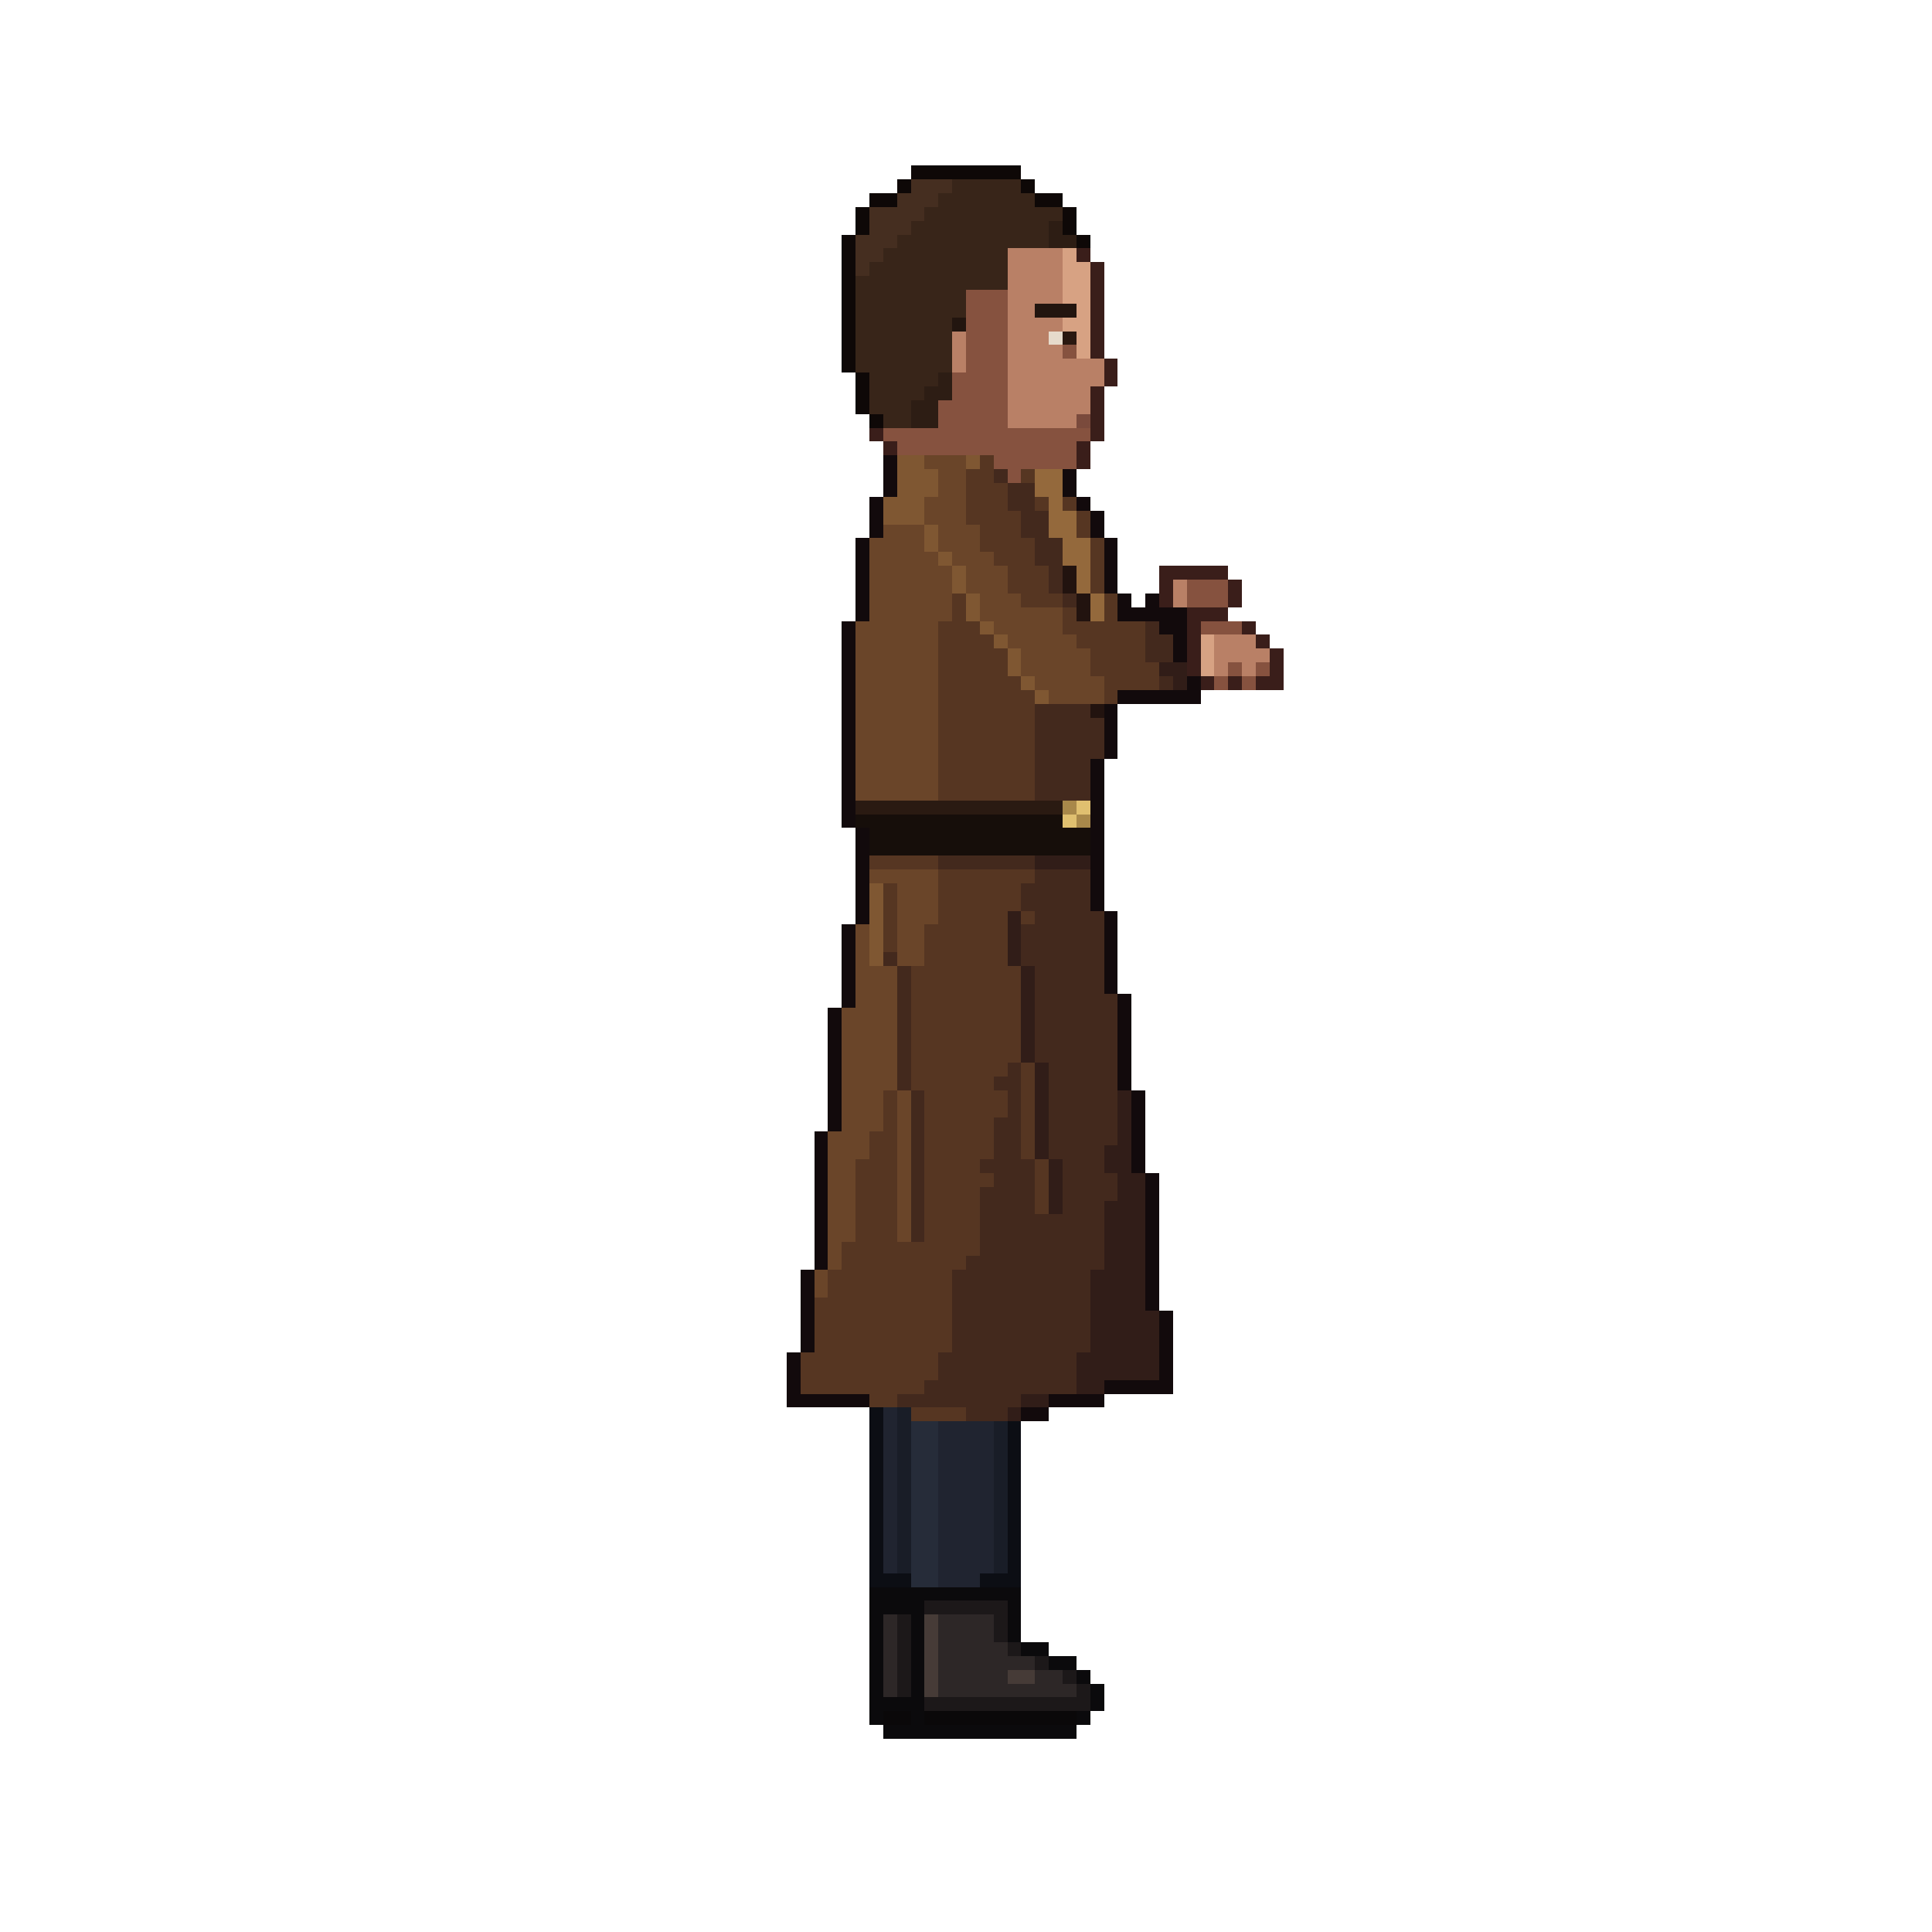
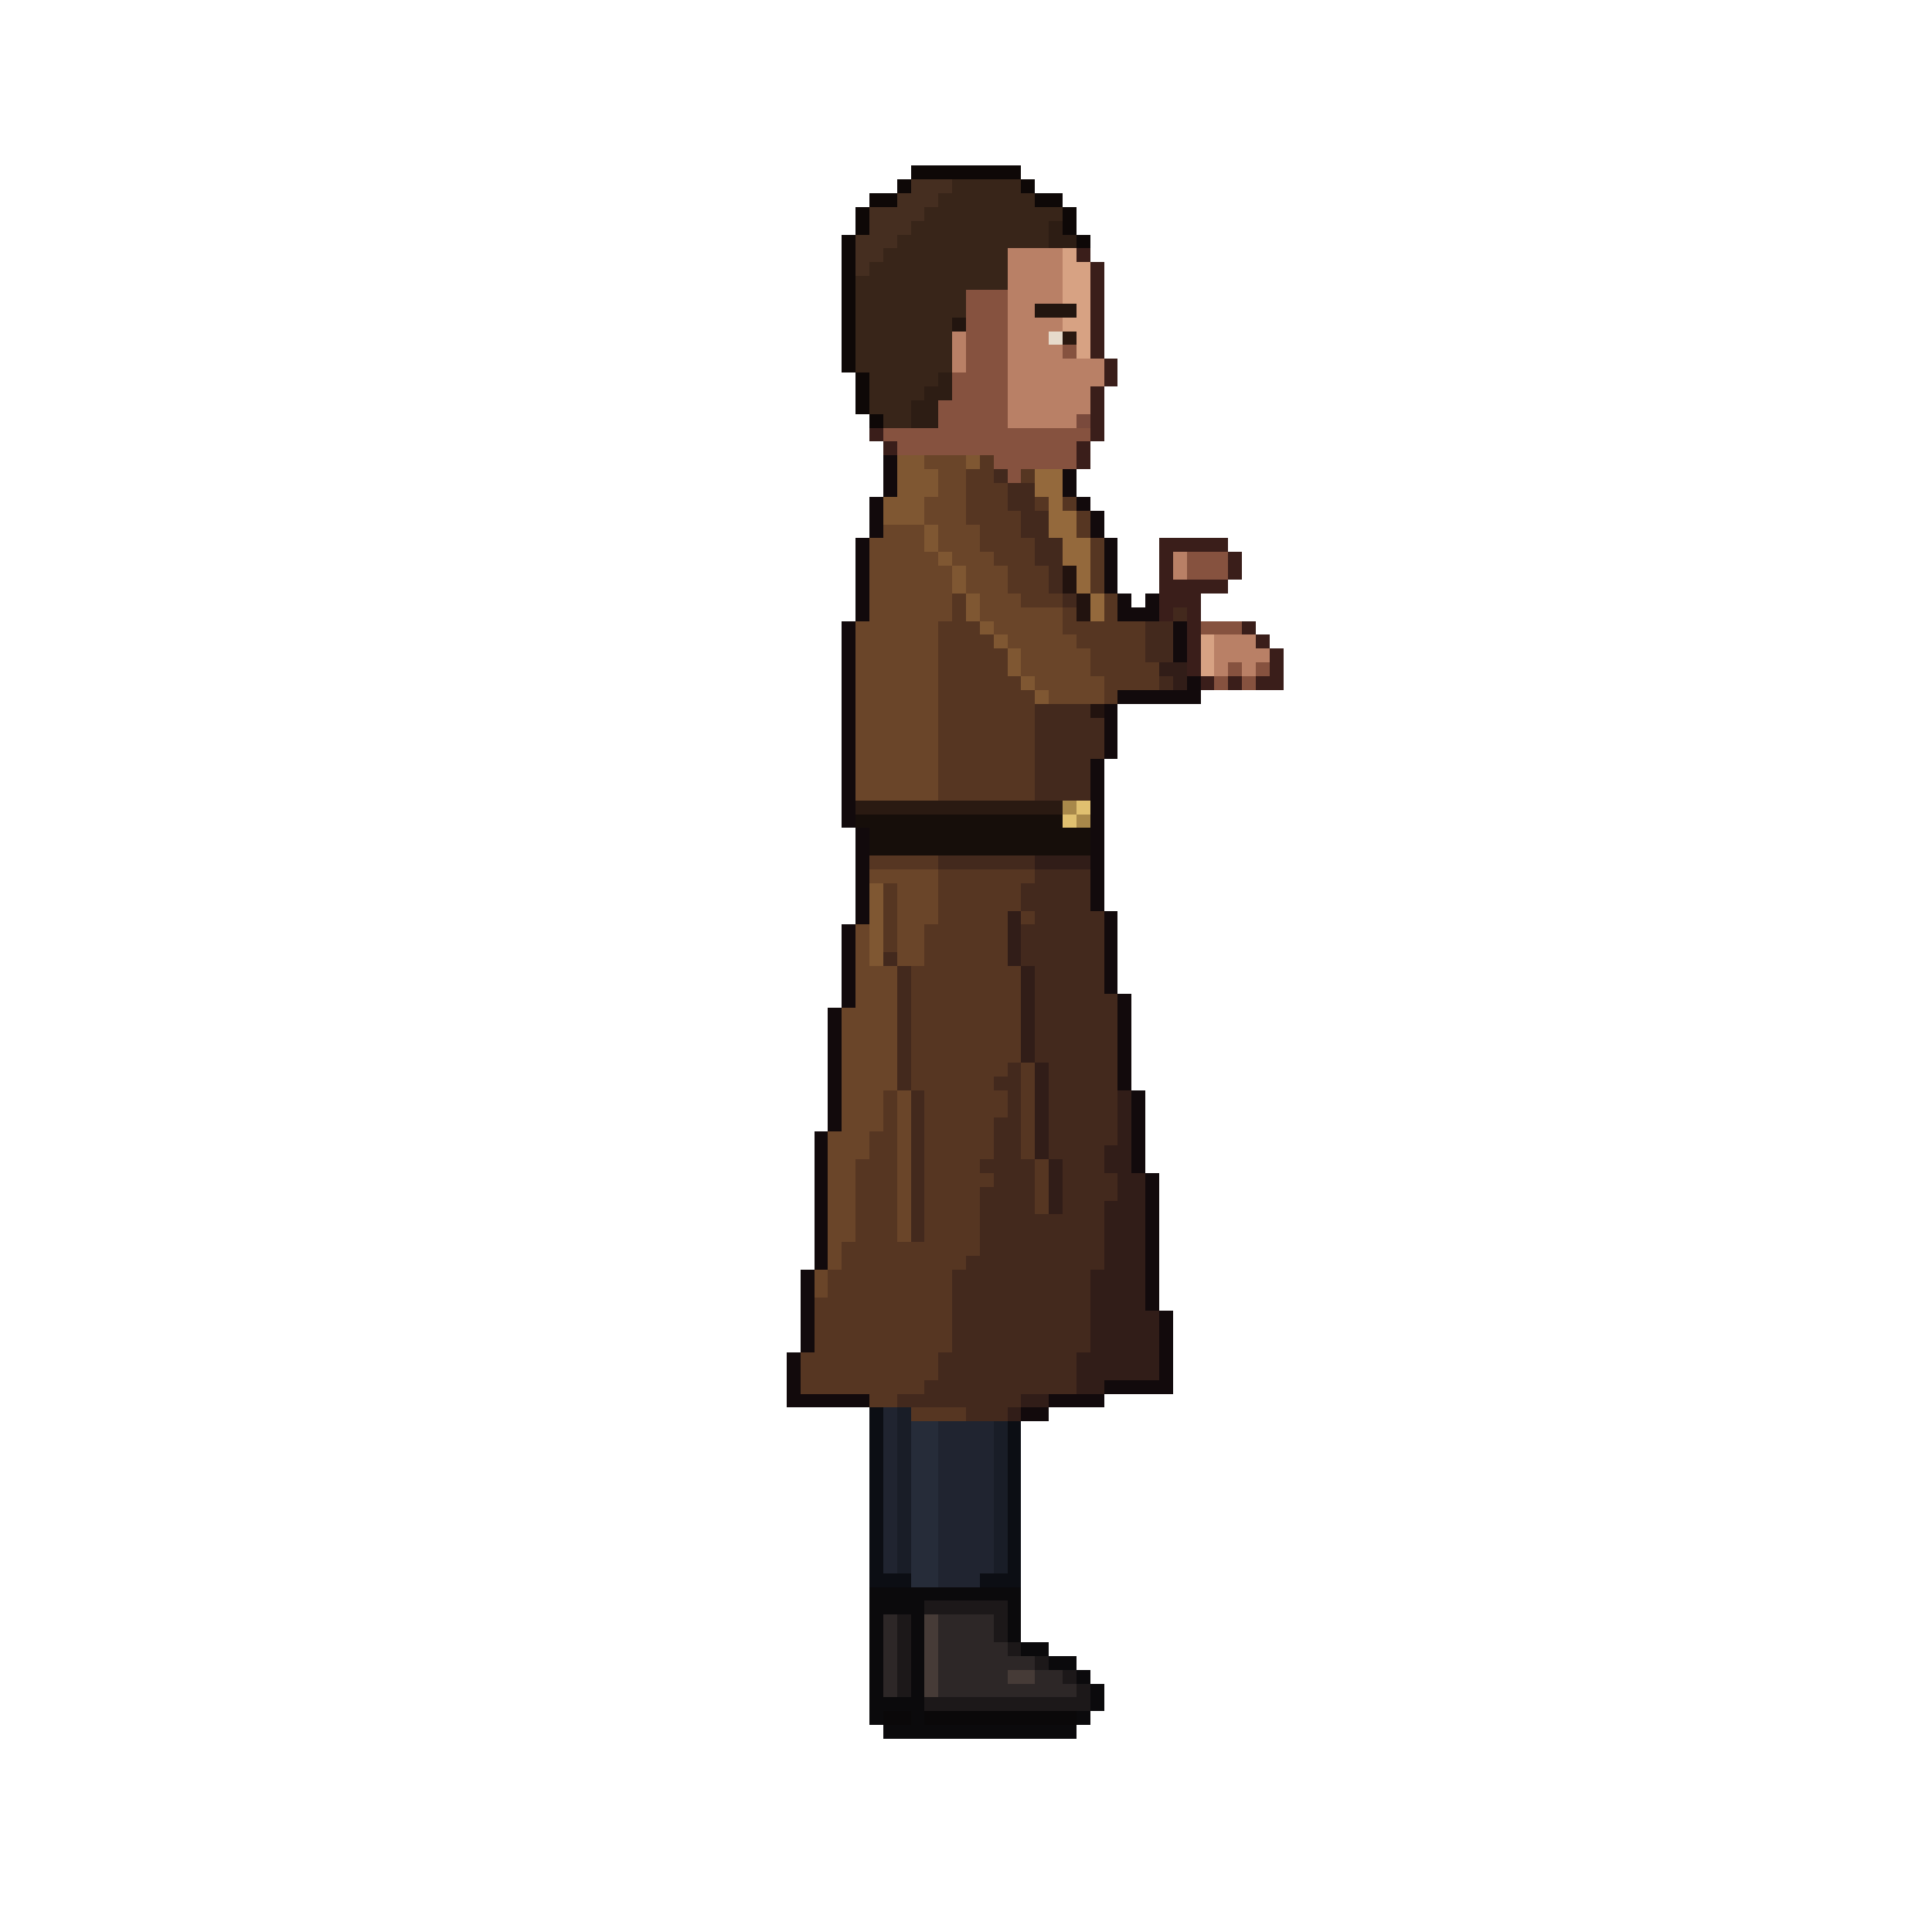
<svg xmlns="http://www.w3.org/2000/svg" viewBox="0 0 140 140" width="560" height="560" shape-rendering="crispEdges">
  <path fill="#202430" d="M64 102h1v1h-1zM64 103h1v1h-1zM68 103h4v1h-4zM64 104h1v1h-1zM68 104h4v1h-4zM64 105h1v1h-1zM68 105h4v1h-4zM64 106h1v1h-1zM68 106h4v1h-4zM64 107h1v1h-1zM68 107h4v1h-4zM64 108h1v1h-1zM68 108h4v1h-4zM64 109h1v1h-1zM68 109h4v1h-4zM64 110h1v1h-1zM68 110h4v1h-4zM64 111h1v1h-1zM68 111h4v1h-4zM64 112h1v1h-1zM68 112h4v1h-4zM64 113h1v1h-1zM68 113h4v1h-4zM68 114h3v1h-3z" />
  <path fill="#262c39" d="M66 103h2v1h-2zM66 104h2v1h-2zM66 105h2v1h-2zM66 106h2v1h-2zM66 107h2v1h-2zM66 108h2v1h-2zM66 109h2v1h-2zM66 110h2v1h-2zM66 111h2v1h-2zM66 112h2v1h-2zM66 113h2v1h-2zM66 114h2v1h-2z" />
  <path fill="#191d27" d="M65 102h1v1h-1zM65 103h1v1h-1zM72 103h1v1h-1zM65 104h1v1h-1zM72 104h1v1h-1zM65 105h1v1h-1zM72 105h1v1h-1zM65 106h1v1h-1zM72 106h1v1h-1zM65 107h1v1h-1zM72 107h1v1h-1zM65 108h1v1h-1zM72 108h1v1h-1zM65 109h1v1h-1zM72 109h1v1h-1zM65 110h1v1h-1zM72 110h1v1h-1zM65 111h1v1h-1zM72 111h1v1h-1zM65 112h1v1h-1zM72 112h1v1h-1zM65 113h1v1h-1zM72 113h1v1h-1z" />
  <path fill="#563622" d="M71 33h1v1h-1zM70 34h2v1h-2zM74 34h1v1h-1zM70 35h3v1h-3zM70 36h3v1h-3zM75 36h1v1h-1zM77 36h1v1h-1zM70 37h4v1h-4zM78 37h1v1h-1zM71 38h3v1h-3zM78 38h1v1h-1zM71 39h4v1h-4zM79 39h1v1h-1zM72 40h3v1h-3zM79 40h1v1h-1zM73 41h3v1h-3zM79 41h1v1h-1zM73 42h3v1h-3zM79 42h1v1h-1zM69 43h1v1h-1zM74 43h3v1h-3zM80 43h1v1h-1zM69 44h1v1h-1zM77 44h1v1h-1zM80 44h1v1h-1zM68 45h3v1h-3zM77 45h6v1h-6zM68 46h4v1h-4zM78 46h5v1h-5zM68 47h5v1h-5zM79 47h4v1h-4zM68 48h5v1h-5zM79 48h5v1h-5zM68 49h6v1h-6zM80 49h4v1h-4zM68 50h7v1h-7zM80 50h1v1h-1zM68 51h7v1h-7zM68 52h7v1h-7zM68 53h7v1h-7zM68 54h7v1h-7zM68 55h7v1h-7zM68 56h7v1h-7zM68 57h7v1h-7zM63 62h5v1h-5zM68 63h7v1h-7zM64 64h1v1h-1zM68 64h6v1h-6zM64 65h1v1h-1zM68 65h6v1h-6zM64 66h1v1h-1zM68 66h5v1h-5zM74 66h1v1h-1zM64 67h1v1h-1zM67 67h6v1h-6zM64 68h1v1h-1zM67 68h6v1h-6zM67 69h6v1h-6zM66 70h8v1h-8zM66 71h8v1h-8zM66 72h8v1h-8zM66 73h8v1h-8zM66 74h8v1h-8zM66 75h8v1h-8zM66 76h8v1h-8zM66 77h7v1h-7zM74 77h1v1h-1zM66 78h6v1h-6zM74 78h1v1h-1zM64 79h1v1h-1zM67 79h6v1h-6zM74 79h1v1h-1zM64 80h1v1h-1zM67 80h6v1h-6zM74 80h1v1h-1zM64 81h1v1h-1zM67 81h5v1h-5zM74 81h1v1h-1zM63 82h2v1h-2zM67 82h5v1h-5zM74 82h1v1h-1zM63 83h2v1h-2zM67 83h5v1h-5zM74 83h1v1h-1zM62 84h3v1h-3zM67 84h4v1h-4zM75 84h1v1h-1zM62 85h3v1h-3zM67 85h5v1h-5zM75 85h1v1h-1zM62 86h3v1h-3zM67 86h4v1h-4zM75 86h1v1h-1zM62 87h3v1h-3zM67 87h4v1h-4zM75 87h1v1h-1zM62 88h3v1h-3zM67 88h4v1h-4zM62 89h3v1h-3zM67 89h4v1h-4zM61 90h10v1h-10zM61 91h9v1h-9zM60 92h9v1h-9zM60 93h9v1h-9zM59 94h10v1h-10zM59 95h10v1h-10zM59 96h10v1h-10zM59 97h10v1h-10zM58 98h10v1h-10zM58 99h10v1h-10zM58 100h9v1h-9zM63 101h2v1h-2zM66 102h4v1h-4z" />
  <path fill="#0c0e14" d="M63 102h1v1h-1zM63 103h1v1h-1zM73 103h1v1h-1zM63 104h1v1h-1zM73 104h1v1h-1zM63 105h1v1h-1zM73 105h1v1h-1zM63 106h1v1h-1zM73 106h1v1h-1zM63 107h1v1h-1zM73 107h1v1h-1zM63 108h1v1h-1zM73 108h1v1h-1zM63 109h1v1h-1zM73 109h1v1h-1zM63 110h1v1h-1zM73 110h1v1h-1zM63 111h1v1h-1zM73 111h1v1h-1zM63 112h1v1h-1zM73 112h1v1h-1zM63 113h1v1h-1zM73 113h1v1h-1zM63 114h3v1h-3zM71 114h3v1h-3z" />
-   <path fill="#43291d" d="M72 34h1v1h-1zM73 35h2v1h-2zM73 36h2v1h-2zM74 37h2v1h-2zM74 38h2v1h-2zM75 39h2v1h-2zM75 40h2v1h-2zM76 41h1v1h-1zM76 42h1v1h-1zM77 43h1v1h-1zM83 45h1v1h-1zM83 46h2v1h-2zM83 47h2v1h-2zM84 49h1v1h-1zM75 51h4v1h-4zM75 52h5v1h-5zM75 53h5v1h-5zM75 54h5v1h-5zM75 55h4v1h-4zM75 56h4v1h-4zM75 57h4v1h-4zM68 62h7v1h-7zM75 63h4v1h-4zM74 64h5v1h-5zM74 65h5v1h-5zM75 66h5v1h-5zM74 67h6v1h-6zM74 68h6v1h-6zM64 69h1v1h-1zM74 69h6v1h-6zM65 70h1v1h-1zM75 70h5v1h-5zM65 71h1v1h-1zM75 71h5v1h-5zM65 72h1v1h-1zM75 72h6v1h-6zM65 73h1v1h-1zM75 73h6v1h-6zM65 74h1v1h-1zM75 74h6v1h-6zM65 75h1v1h-1zM75 75h6v1h-6zM65 76h1v1h-1zM75 76h6v1h-6zM65 77h1v1h-1zM73 77h1v1h-1zM76 77h5v1h-5zM65 78h1v1h-1zM72 78h2v1h-2zM76 78h5v1h-5zM66 79h1v1h-1zM73 79h1v1h-1zM76 79h5v1h-5zM66 80h1v1h-1zM73 80h1v1h-1zM76 80h5v1h-5zM66 81h1v1h-1zM72 81h2v1h-2zM76 81h5v1h-5zM66 82h1v1h-1zM72 82h2v1h-2zM76 82h5v1h-5zM66 83h1v1h-1zM72 83h2v1h-2zM76 83h4v1h-4zM66 84h1v1h-1zM71 84h4v1h-4zM77 84h3v1h-3zM66 85h1v1h-1zM72 85h3v1h-3zM77 85h4v1h-4zM66 86h1v1h-1zM71 86h4v1h-4zM77 86h4v1h-4zM66 87h1v1h-1zM71 87h4v1h-4zM77 87h3v1h-3zM66 88h1v1h-1zM71 88h9v1h-9zM66 89h1v1h-1zM71 89h9v1h-9zM71 90h9v1h-9zM70 91h10v1h-10zM69 92h10v1h-10zM69 93h10v1h-10zM69 94h10v1h-10zM69 95h10v1h-10zM69 96h10v1h-10zM69 97h10v1h-10zM68 98h10v1h-10zM68 99h10v1h-10zM67 100h11v1h-11zM65 101h9v1h-9zM70 102h3v1h-3z" />
+   <path fill="#43291d" d="M72 34h1v1h-1zM73 35h2v1h-2zM73 36h2v1h-2zM74 37h2v1h-2zM74 38h2v1h-2zM75 39h2v1h-2zM75 40h2v1h-2zM76 41h1v1h-1zM76 42h1v1h-1zM77 43h1v1h-1zM85 44h1v1h-1zM83 45h2v1h-2zM83 46h2v1h-2zM83 47h2v1h-2zM84 49h1v1h-1zM75 51h4v1h-4zM75 52h5v1h-5zM75 53h5v1h-5zM75 54h5v1h-5zM75 55h4v1h-4zM75 56h4v1h-4zM75 57h4v1h-4zM68 62h7v1h-7zM75 63h4v1h-4zM74 64h5v1h-5zM74 65h5v1h-5zM75 66h5v1h-5zM74 67h6v1h-6zM74 68h6v1h-6zM64 69h1v1h-1zM74 69h6v1h-6zM65 70h1v1h-1zM75 70h5v1h-5zM65 71h1v1h-1zM75 71h5v1h-5zM65 72h1v1h-1zM75 72h6v1h-6zM65 73h1v1h-1zM75 73h6v1h-6zM65 74h1v1h-1zM75 74h6v1h-6zM65 75h1v1h-1zM75 75h6v1h-6zM65 76h1v1h-1zM75 76h6v1h-6zM65 77h1v1h-1zM73 77h1v1h-1zM76 77h5v1h-5zM65 78h1v1h-1zM72 78h2v1h-2zM76 78h5v1h-5zM66 79h1v1h-1zM73 79h1v1h-1zM76 79h5v1h-5zM66 80h1v1h-1zM73 80h1v1h-1zM76 80h5v1h-5zM66 81h1v1h-1zM72 81h2v1h-2zM76 81h5v1h-5zM66 82h1v1h-1zM72 82h2v1h-2zM76 82h5v1h-5zM66 83h1v1h-1zM72 83h2v1h-2zM76 83h4v1h-4zM66 84h1v1h-1zM71 84h4v1h-4zM77 84h3v1h-3zM66 85h1v1h-1zM72 85h3v1h-3zM77 85h4v1h-4zM66 86h1v1h-1zM71 86h4v1h-4zM77 86h4v1h-4zM66 87h1v1h-1zM71 87h4v1h-4zM77 87h3v1h-3zM66 88h1v1h-1zM71 88h9v1h-9zM66 89h1v1h-1zM71 89h9v1h-9zM71 90h9v1h-9zM70 91h10v1h-10zM69 92h10v1h-10zM69 93h10v1h-10zM69 94h10v1h-10zM69 95h10v1h-10zM69 96h10v1h-10zM69 97h10v1h-10zM68 98h10v1h-10zM68 99h10v1h-10zM67 100h11v1h-11zM65 101h9v1h-9zM70 102h3v1h-3z" />
  <path fill="#0b0a0c" d="M63 115h11v1h-11zM63 116h4v1h-4zM73 116h1v1h-1zM63 117h1v1h-1zM66 117h1v1h-1zM73 117h1v1h-1zM63 118h1v1h-1zM66 118h1v1h-1zM73 118h1v1h-1zM63 119h1v1h-1zM66 119h1v1h-1zM74 119h2v1h-2zM63 120h1v1h-1zM66 120h1v1h-1zM76 120h2v1h-2zM63 121h1v1h-1zM66 121h1v1h-1zM78 121h1v1h-1zM63 122h1v1h-1zM66 122h1v1h-1zM79 122h1v1h-1zM63 123h4v1h-4zM79 123h1v1h-1zM63 124h1v1h-1zM66 124h1v1h-1zM78 124h1v1h-1zM64 125h14v1h-14z" />
  <path fill="#1c1819" d="M67 116h6v1h-6zM65 117h1v1h-1zM72 117h1v1h-1zM65 118h1v1h-1zM72 118h1v1h-1zM65 119h1v1h-1zM73 119h1v1h-1zM65 120h1v1h-1zM75 120h1v1h-1zM65 121h1v1h-1zM77 121h1v1h-1zM65 122h1v1h-1zM78 122h1v1h-1zM67 123h12v1h-12z" />
  <path fill="#2d2727" d="M64 117h1v1h-1zM68 117h4v1h-4zM64 118h1v1h-1zM68 118h4v1h-4zM64 119h1v1h-1zM68 119h5v1h-5zM64 120h1v1h-1zM68 120h7v1h-7zM64 121h1v1h-1zM68 121h5v1h-5zM75 121h2v1h-2zM64 122h1v1h-1zM68 122h10v1h-10z" />
  <path fill="#463b37" d="M67 117h1v1h-1zM67 118h1v1h-1zM67 119h1v1h-1zM67 120h1v1h-1zM67 121h1v1h-1zM73 121h2v1h-2zM67 122h1v1h-1z" />
  <path fill="#0a0809" d="M64 124h2v1h-2zM67 124h11v1h-11z" />
  <path fill="#311d18" d="M84 48h2v1h-2zM85 49h1v1h-1zM75 62h4v1h-4zM73 66h1v1h-1zM73 67h1v1h-1zM73 68h1v1h-1zM73 69h1v1h-1zM74 70h1v1h-1zM74 71h1v1h-1zM74 72h1v1h-1zM74 73h1v1h-1zM74 74h1v1h-1zM74 75h1v1h-1zM74 76h1v1h-1zM75 77h1v1h-1zM75 78h1v1h-1zM75 79h1v1h-1zM81 79h1v1h-1zM75 80h1v1h-1zM81 80h1v1h-1zM75 81h1v1h-1zM81 81h1v1h-1zM75 82h1v1h-1zM81 82h1v1h-1zM75 83h1v1h-1zM80 83h2v1h-2zM76 84h1v1h-1zM80 84h2v1h-2zM76 85h1v1h-1zM81 85h2v1h-2zM76 86h1v1h-1zM81 86h2v1h-2zM76 87h1v1h-1zM80 87h3v1h-3zM80 88h3v1h-3zM80 89h3v1h-3zM80 90h3v1h-3zM80 91h3v1h-3zM79 92h4v1h-4zM79 93h4v1h-4zM79 94h4v1h-4zM79 95h5v1h-5zM79 96h5v1h-5zM79 97h5v1h-5zM78 98h6v1h-6zM78 99h6v1h-6zM78 100h2v1h-2zM74 101h2v1h-2zM73 102h1v1h-1z" />
  <path fill="#160e0a" d="M62 59h15v1h-15zM63 60h16v1h-16zM63 61h16v1h-16z" />
-   <path fill="#120a0c" d="M64 33h1v1h-1zM64 34h1v1h-1zM77 34h1v1h-1zM64 35h1v1h-1zM77 35h1v1h-1zM63 36h1v1h-1zM78 36h1v1h-1zM63 37h1v1h-1zM79 37h1v1h-1zM63 38h1v1h-1zM79 38h1v1h-1zM62 39h1v1h-1zM80 39h1v1h-1zM62 40h1v1h-1zM80 40h1v1h-1zM62 41h1v1h-1zM80 41h1v1h-1zM62 42h1v1h-1zM80 42h1v1h-1zM62 43h1v1h-1zM81 43h1v1h-1zM83 43h1v1h-1zM62 44h1v1h-1zM81 44h5v1h-5zM61 45h1v1h-1zM84 45h2v1h-2zM61 46h1v1h-1zM85 46h1v1h-1zM61 47h1v1h-1zM85 47h1v1h-1zM61 48h1v1h-1zM61 49h1v1h-1zM86 49h1v1h-1zM61 50h1v1h-1zM81 50h6v1h-6zM61 51h1v1h-1zM80 51h1v1h-1zM61 52h1v1h-1zM80 52h1v1h-1zM61 53h1v1h-1zM80 53h1v1h-1zM61 54h1v1h-1zM80 54h1v1h-1zM61 55h1v1h-1zM79 55h1v1h-1zM61 56h1v1h-1zM79 56h1v1h-1zM61 57h1v1h-1zM79 57h1v1h-1zM61 58h1v1h-1zM79 58h1v1h-1zM61 59h1v1h-1zM79 59h1v1h-1zM62 60h1v1h-1zM79 60h1v1h-1zM62 61h1v1h-1zM79 61h1v1h-1zM62 62h1v1h-1zM79 62h1v1h-1zM62 63h1v1h-1zM79 63h1v1h-1zM62 64h1v1h-1zM79 64h1v1h-1zM62 65h1v1h-1zM79 65h1v1h-1zM62 66h1v1h-1zM80 66h1v1h-1zM61 67h1v1h-1zM80 67h1v1h-1zM61 68h1v1h-1zM80 68h1v1h-1zM61 69h1v1h-1zM80 69h1v1h-1zM61 70h1v1h-1zM80 70h1v1h-1zM61 71h1v1h-1zM80 71h1v1h-1zM61 72h1v1h-1zM81 72h1v1h-1zM60 73h1v1h-1zM81 73h1v1h-1zM60 74h1v1h-1zM81 74h1v1h-1zM60 75h1v1h-1zM81 75h1v1h-1zM60 76h1v1h-1zM81 76h1v1h-1zM60 77h1v1h-1zM81 77h1v1h-1zM60 78h1v1h-1zM81 78h1v1h-1zM60 79h1v1h-1zM82 79h1v1h-1zM60 80h1v1h-1zM82 80h1v1h-1zM60 81h1v1h-1zM82 81h1v1h-1zM59 82h1v1h-1zM82 82h1v1h-1zM59 83h1v1h-1zM82 83h1v1h-1zM59 84h1v1h-1zM82 84h1v1h-1zM59 85h1v1h-1zM83 85h1v1h-1zM59 86h1v1h-1zM83 86h1v1h-1zM59 87h1v1h-1zM83 87h1v1h-1zM59 88h1v1h-1zM83 88h1v1h-1zM59 89h1v1h-1zM83 89h1v1h-1zM59 90h1v1h-1zM83 90h1v1h-1zM59 91h1v1h-1zM83 91h1v1h-1zM58 92h1v1h-1zM83 92h1v1h-1zM58 93h1v1h-1zM83 93h1v1h-1zM58 94h1v1h-1zM83 94h1v1h-1zM58 95h1v1h-1zM84 95h1v1h-1zM58 96h1v1h-1zM84 96h1v1h-1zM58 97h1v1h-1zM84 97h1v1h-1zM57 98h1v1h-1zM84 98h1v1h-1zM57 99h1v1h-1zM84 99h1v1h-1zM57 100h1v1h-1zM80 100h5v1h-5zM57 101h6v1h-6zM76 101h4v1h-4zM74 102h2v1h-2z" />
+   <path fill="#120a0c" d="M64 33h1v1h-1zM64 34h1v1h-1zM77 34h1v1h-1zM64 35h1v1h-1zM77 35h1v1h-1zM63 36h1v1h-1zM78 36h1v1h-1zM63 37h1v1h-1zM79 37h1v1h-1zM63 38h1v1h-1zM79 38h1v1h-1zM62 39h1v1h-1zM80 39h1v1h-1zM62 40h1v1h-1zM80 40h1v1h-1zM62 41h1v1h-1zM80 41h1v1h-1zM62 42h1v1h-1zM80 42h1v1h-1zM62 43h1v1h-1zM81 43h1v1h-1zM83 43h1v1h-1zM62 44h1v1h-1zM81 44h3v1h-3zM61 45h1v1h-1zM85 45h1v1h-1zM61 46h1v1h-1zM85 46h1v1h-1zM61 47h1v1h-1zM85 47h1v1h-1zM61 48h1v1h-1zM61 49h1v1h-1zM86 49h1v1h-1zM61 50h1v1h-1zM81 50h6v1h-6zM61 51h1v1h-1zM80 51h1v1h-1zM61 52h1v1h-1zM80 52h1v1h-1zM61 53h1v1h-1zM80 53h1v1h-1zM61 54h1v1h-1zM80 54h1v1h-1zM61 55h1v1h-1zM79 55h1v1h-1zM61 56h1v1h-1zM79 56h1v1h-1zM61 57h1v1h-1zM79 57h1v1h-1zM61 58h1v1h-1zM79 58h1v1h-1zM61 59h1v1h-1zM79 59h1v1h-1zM62 60h1v1h-1zM79 60h1v1h-1zM62 61h1v1h-1zM79 61h1v1h-1zM62 62h1v1h-1zM79 62h1v1h-1zM62 63h1v1h-1zM79 63h1v1h-1zM62 64h1v1h-1zM79 64h1v1h-1zM62 65h1v1h-1zM79 65h1v1h-1zM62 66h1v1h-1zM80 66h1v1h-1zM61 67h1v1h-1zM80 67h1v1h-1zM61 68h1v1h-1zM80 68h1v1h-1zM61 69h1v1h-1zM80 69h1v1h-1zM61 70h1v1h-1zM80 70h1v1h-1zM61 71h1v1h-1zM80 71h1v1h-1zM61 72h1v1h-1zM81 72h1v1h-1zM60 73h1v1h-1zM81 73h1v1h-1zM60 74h1v1h-1zM81 74h1v1h-1zM60 75h1v1h-1zM81 75h1v1h-1zM60 76h1v1h-1zM81 76h1v1h-1zM60 77h1v1h-1zM81 77h1v1h-1zM60 78h1v1h-1zM81 78h1v1h-1zM60 79h1v1h-1zM82 79h1v1h-1zM60 80h1v1h-1zM82 80h1v1h-1zM60 81h1v1h-1zM82 81h1v1h-1zM59 82h1v1h-1zM82 82h1v1h-1zM59 83h1v1h-1zM82 83h1v1h-1zM59 84h1v1h-1zM82 84h1v1h-1zM59 85h1v1h-1zM83 85h1v1h-1zM59 86h1v1h-1zM83 86h1v1h-1zM59 87h1v1h-1zM83 87h1v1h-1zM59 88h1v1h-1zM83 88h1v1h-1zM59 89h1v1h-1zM83 89h1v1h-1zM59 90h1v1h-1zM83 90h1v1h-1zM59 91h1v1h-1zM83 91h1v1h-1zM58 92h1v1h-1zM83 92h1v1h-1zM58 93h1v1h-1zM83 93h1v1h-1zM58 94h1v1h-1zM83 94h1v1h-1zM58 95h1v1h-1zM84 95h1v1h-1zM58 96h1v1h-1zM84 96h1v1h-1zM58 97h1v1h-1zM84 97h1v1h-1zM57 98h1v1h-1zM84 98h1v1h-1zM57 99h1v1h-1zM84 99h1v1h-1zM57 100h1v1h-1zM80 100h5v1h-5zM57 101h6v1h-6zM76 101h4v1h-4zM74 102h2v1h-2z" />
  <path fill="#94693c" d="M75 34h2v1h-2zM75 35h2v1h-2zM76 36h1v1h-1zM76 37h2v1h-2zM76 38h2v1h-2zM77 39h2v1h-2zM77 40h2v1h-2zM78 41h1v1h-1zM78 42h1v1h-1zM79 43h1v1h-1zM79 44h1v1h-1z" />
  <path fill="#6a4529" d="M67 33h3v1h-3zM68 34h2v1h-2zM68 35h2v1h-2zM67 36h3v1h-3zM67 37h3v1h-3zM64 38h3v1h-3zM68 38h3v1h-3zM63 39h4v1h-4zM68 39h3v1h-3zM63 40h5v1h-5zM69 40h3v1h-3zM63 41h6v1h-6zM70 41h3v1h-3zM63 42h6v1h-6zM70 42h3v1h-3zM63 43h6v1h-6zM71 43h3v1h-3zM63 44h6v1h-6zM71 44h6v1h-6zM62 45h6v1h-6zM72 45h5v1h-5zM62 46h6v1h-6zM73 46h5v1h-5zM62 47h6v1h-6zM74 47h5v1h-5zM62 48h6v1h-6zM74 48h5v1h-5zM62 49h6v1h-6zM75 49h5v1h-5zM62 50h6v1h-6zM76 50h4v1h-4zM62 51h6v1h-6zM62 52h6v1h-6zM62 53h6v1h-6zM62 54h6v1h-6zM62 55h6v1h-6zM62 56h6v1h-6zM62 57h6v1h-6zM63 63h5v1h-5zM65 64h3v1h-3zM65 65h3v1h-3zM65 66h3v1h-3zM62 67h1v1h-1zM65 67h2v1h-2zM62 68h1v1h-1zM65 68h2v1h-2zM62 69h1v1h-1zM65 69h2v1h-2zM62 70h3v1h-3zM62 71h3v1h-3zM62 72h3v1h-3zM61 73h4v1h-4zM61 74h4v1h-4zM61 75h4v1h-4zM61 76h4v1h-4zM61 77h4v1h-4zM61 78h4v1h-4zM61 79h3v1h-3zM65 79h1v1h-1zM61 80h3v1h-3zM65 80h1v1h-1zM61 81h3v1h-3zM65 81h1v1h-1zM60 82h3v1h-3zM65 82h1v1h-1zM60 83h3v1h-3zM65 83h1v1h-1zM60 84h2v1h-2zM65 84h1v1h-1zM60 85h2v1h-2zM65 85h1v1h-1zM60 86h2v1h-2zM65 86h1v1h-1zM60 87h2v1h-2zM65 87h1v1h-1zM60 88h2v1h-2zM65 88h1v1h-1zM60 89h2v1h-2zM65 89h1v1h-1zM60 90h1v1h-1zM60 91h1v1h-1zM59 92h1v1h-1zM59 93h1v1h-1z" />
  <path fill="#e0c070" d="M78 58h1v1h-1zM77 59h1v1h-1z" />
-   <path fill="#86523f" d="M70 21h3v1h-3zM70 22h3v1h-3zM70 23h3v1h-3zM70 24h3v1h-3zM70 25h3v1h-3zM77 25h1v1h-1zM70 26h3v1h-3zM69 27h4v1h-4zM69 28h4v1h-4zM68 29h5v1h-5zM68 30h5v1h-5zM64 31h15v1h-15zM65 32h13v1h-13zM72 33h6v1h-6zM73 34h1v1h-1zM86 42h3v1h-3zM86 43h3v1h-3zM87 45h3v1h-3zM89 48h1v1h-1zM91 48h1v1h-1zM88 49h1v1h-1zM90 49h1v1h-1z" />
+   <path fill="#86523f" d="M70 21h3v1h-3zM70 22h3v1h-3zM70 23h3v1h-3zM70 24h3v1h-3zM70 25h3v1h-3zM77 25h1v1h-1zM70 26h3v1h-3zM69 27h4v1h-4zM69 28h4v1h-4zM68 29h5v1h-5zM68 30h5v1h-5zM64 31h15v1h-15zM65 32h13v1h-13zM72 33h6v1h-6zM73 34h1v1h-1zM86 40h3v1h-3zM86 41h3v1h-3zM87 45h3v1h-3zM89 48h1v1h-1zM91 48h1v1h-1zM88 49h1v1h-1zM90 49h1v1h-1z" />
  <path fill="#7f5732" d="M65 33h2v1h-2zM70 33h1v1h-1zM65 34h3v1h-3zM65 35h3v1h-3zM64 36h3v1h-3zM64 37h3v1h-3zM67 38h1v1h-1zM67 39h1v1h-1zM68 40h1v1h-1zM69 41h1v1h-1zM69 42h1v1h-1zM70 43h1v1h-1zM70 44h1v1h-1zM71 45h1v1h-1zM72 46h1v1h-1zM73 47h1v1h-1zM73 48h1v1h-1zM74 49h1v1h-1zM75 50h1v1h-1zM63 64h1v1h-1zM63 65h1v1h-1zM63 66h1v1h-1zM63 67h1v1h-1zM63 68h1v1h-1zM63 69h1v1h-1z" />
  <path fill="#2a1a12" d="M62 58h15v1h-15z" />
  <path fill="#22130f" d="M77 41h1v1h-1zM77 42h1v1h-1zM78 43h1v1h-1zM78 44h1v1h-1zM79 51h1v1h-1z" />
  <path fill="#a8884a" d="M77 58h1v1h-1zM78 59h1v1h-1z" />
-   <path fill="#3a1e1a" d="M78 18h1v1h-1zM79 19h1v1h-1zM79 20h1v1h-1zM79 21h1v1h-1zM79 22h1v1h-1zM79 23h1v1h-1zM79 24h1v1h-1zM79 25h1v1h-1zM80 26h1v1h-1zM80 27h1v1h-1zM79 28h1v1h-1zM79 29h1v1h-1zM79 30h1v1h-1zM63 31h1v1h-1zM79 31h1v1h-1zM64 32h1v1h-1zM78 32h1v1h-1zM78 33h1v1h-1zM84 41h5v1h-5zM84 42h1v1h-1zM89 42h1v1h-1zM84 43h1v1h-1zM89 43h1v1h-1zM86 44h3v1h-3zM86 45h1v1h-1zM90 45h1v1h-1zM86 46h1v1h-1zM91 46h1v1h-1zM86 47h1v1h-1zM92 47h1v1h-1zM86 48h1v1h-1zM92 48h1v1h-1zM87 49h1v1h-1zM89 49h1v1h-1zM91 49h2v1h-2z" />
+   <path fill="#3a1e1a" d="M78 18h1v1h-1zM79 19h1v1h-1zM79 20h1v1h-1zM79 21h1v1h-1zM79 22h1v1h-1zM79 23h1v1h-1zM79 24h1v1h-1zM79 25h1v1h-1zM80 26h1v1h-1zM80 27h1v1h-1zM79 28h1v1h-1zM79 29h1v1h-1zM79 30h1v1h-1zM63 31h1v1h-1zM79 31h1v1h-1zM64 32h1v1h-1zM78 32h1v1h-1zM78 33h1v1h-1zM84 39h5v1h-5zM84 40h1v1h-1zM89 40h1v1h-1zM84 41h1v1h-1zM89 41h1v1h-1zM84 42h5v1h-5zM84 43h3v1h-3zM84 44h1v1h-1zM86 44h1v1h-1zM86 45h1v1h-1zM90 45h1v1h-1zM86 46h1v1h-1zM91 46h1v1h-1zM86 47h1v1h-1zM92 47h1v1h-1zM86 48h1v1h-1zM92 48h1v1h-1zM87 49h1v1h-1zM89 49h1v1h-1zM91 49h2v1h-2z" />
  <path fill="#382519" d="M69 13h5v1h-5zM68 14h7v1h-7zM67 15h10v1h-10zM66 16h10v1h-10zM65 17h11v1h-11zM64 18h9v1h-9zM63 19h10v1h-10zM62 20h11v1h-11zM62 21h8v1h-8zM62 22h8v1h-8zM62 23h7v1h-7zM62 24h7v1h-7zM62 25h7v1h-7zM62 26h7v1h-7zM63 27h5v1h-5zM63 28h4v1h-4zM63 29h3v1h-3zM64 30h2v1h-2z" />
-   <path fill="#b98066" d="M73 18h4v1h-4zM73 19h4v1h-4zM73 20h4v1h-4zM73 21h4v1h-4zM73 22h2v1h-2zM73 23h4v1h-4zM69 24h1v1h-1zM73 24h3v1h-3zM69 25h1v1h-1zM73 25h4v1h-4zM69 26h1v1h-1zM73 26h7v1h-7zM73 27h7v1h-7zM73 28h6v1h-6zM73 29h6v1h-6zM73 30h5v1h-5zM85 42h1v1h-1zM85 43h1v1h-1zM88 46h3v1h-3zM88 47h4v1h-4zM88 48h1v1h-1zM90 48h1v1h-1z" />
+   <path fill="#b98066" d="M73 18h4v1h-4zM73 19h4v1h-4zM73 20h4v1h-4zM73 21h4v1h-4zM73 22h2v1h-2zM73 23h4v1h-4zM69 24h1v1h-1zM73 24h3v1h-3zM69 25h1v1h-1zM73 25h4v1h-4zM69 26h1v1h-1zM73 26h7v1h-7zM73 27h7v1h-7zM73 28h6v1h-6zM73 29h6v1h-6zM73 30h5v1h-5zM85 40h1v1h-1zM85 41h1v1h-1zM88 46h3v1h-3zM88 47h4v1h-4zM88 48h1v1h-1zM90 48h1v1h-1z" />
  <path fill="#452e20" d="M66 13h3v1h-3zM65 14h3v1h-3zM63 15h4v1h-4zM63 16h3v1h-3zM62 17h3v1h-3zM62 18h2v1h-2zM62 19h1v1h-1z" />
  <path fill="#d7a283" d="M77 18h1v1h-1zM77 19h2v1h-2zM77 20h2v1h-2zM77 21h2v1h-2zM78 22h1v1h-1zM77 23h2v1h-2zM78 24h1v1h-1zM78 25h1v1h-1zM87 46h1v1h-1zM87 47h1v1h-1zM87 48h1v1h-1z" />
  <path fill="#0e0807" d="M66 12h8v1h-8zM65 13h1v1h-1zM74 13h1v1h-1zM63 14h2v1h-2zM75 14h2v1h-2zM62 15h1v1h-1zM77 15h1v1h-1zM62 16h1v1h-1zM77 16h1v1h-1zM61 17h1v1h-1zM78 17h1v1h-1zM61 18h1v1h-1zM61 19h1v1h-1zM61 20h1v1h-1zM61 21h1v1h-1zM61 22h1v1h-1zM61 23h1v1h-1zM61 24h1v1h-1zM61 25h1v1h-1zM61 26h1v1h-1zM62 27h1v1h-1zM62 28h1v1h-1zM62 29h1v1h-1zM63 30h1v1h-1z" />
  <path fill="#2d1d14" d="M76 16h1v1h-1zM76 17h2v1h-2zM68 27h1v1h-1zM67 28h2v1h-2zM66 29h2v1h-2zM66 30h2v1h-2z" />
  <path fill="#7a4a3c" d="M78 30h1v1h-1z" />
  <path fill="#2a1810" d="M77 24h1v1h-1z" />
  <path fill="#22150f" d="M75 22h3v1h-3zM69 23h1v1h-1z" />
  <path fill="#e6dacb" d="M76 24h1v1h-1z" />
</svg>
